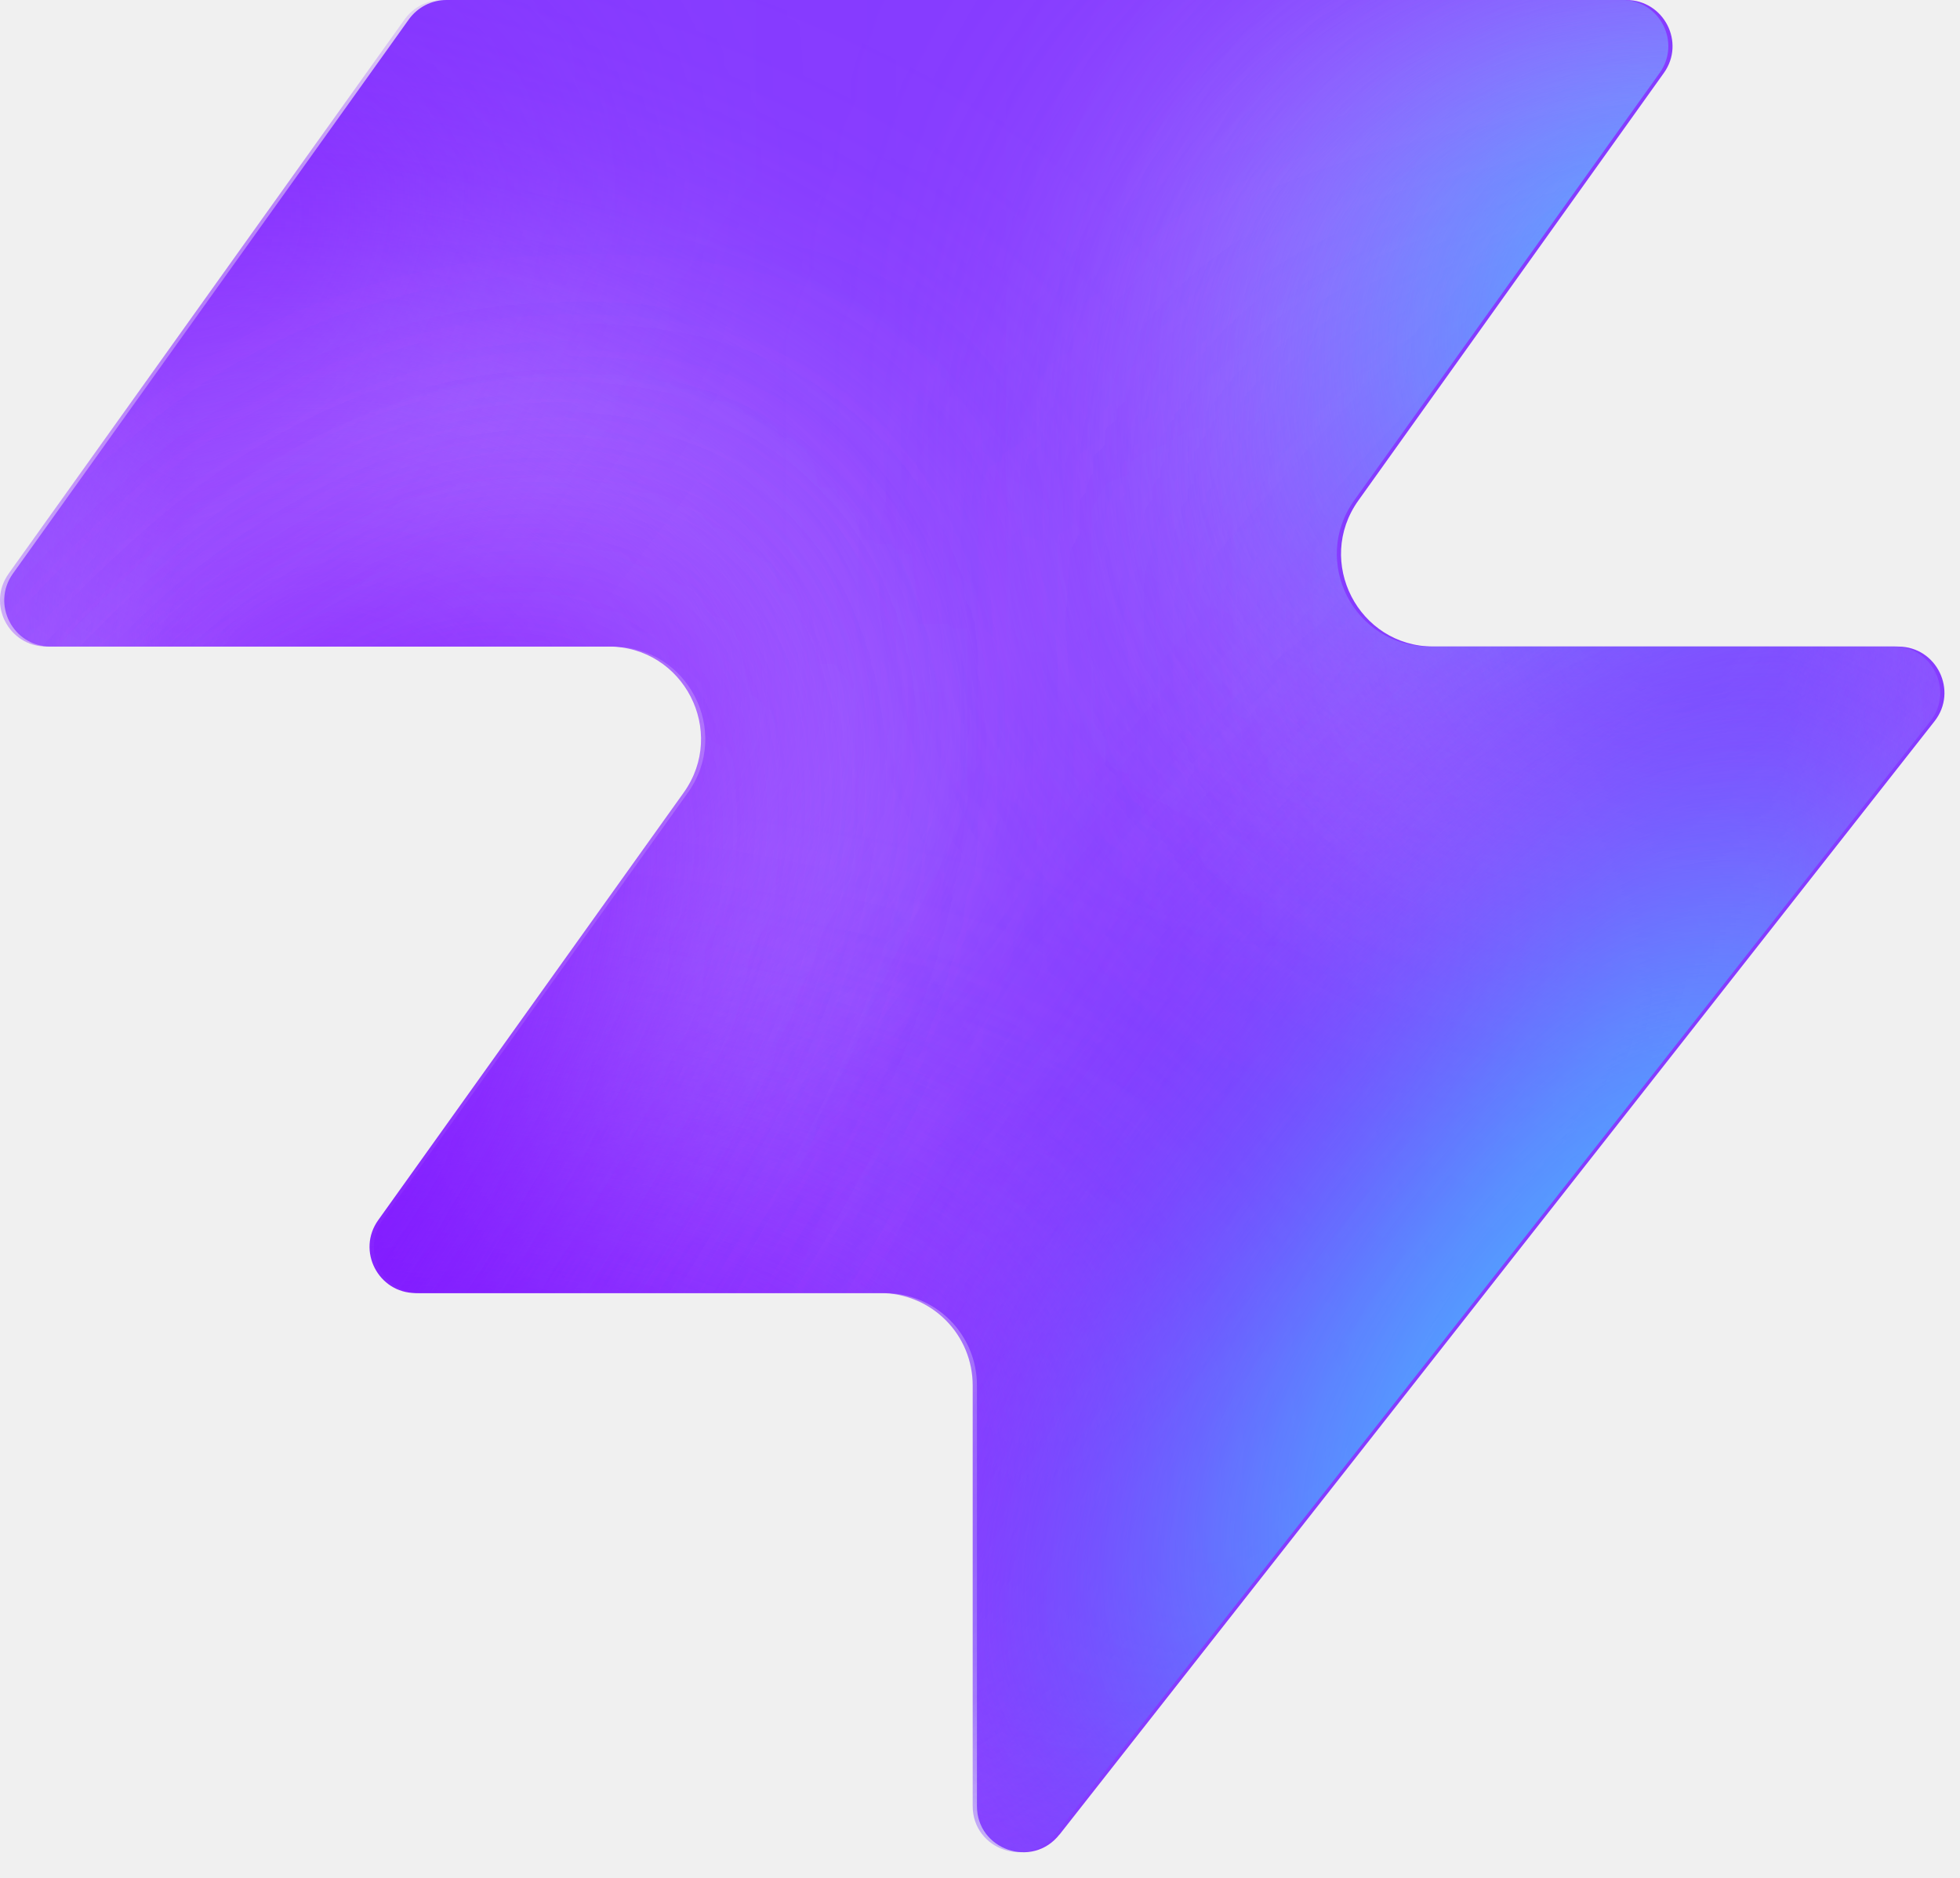
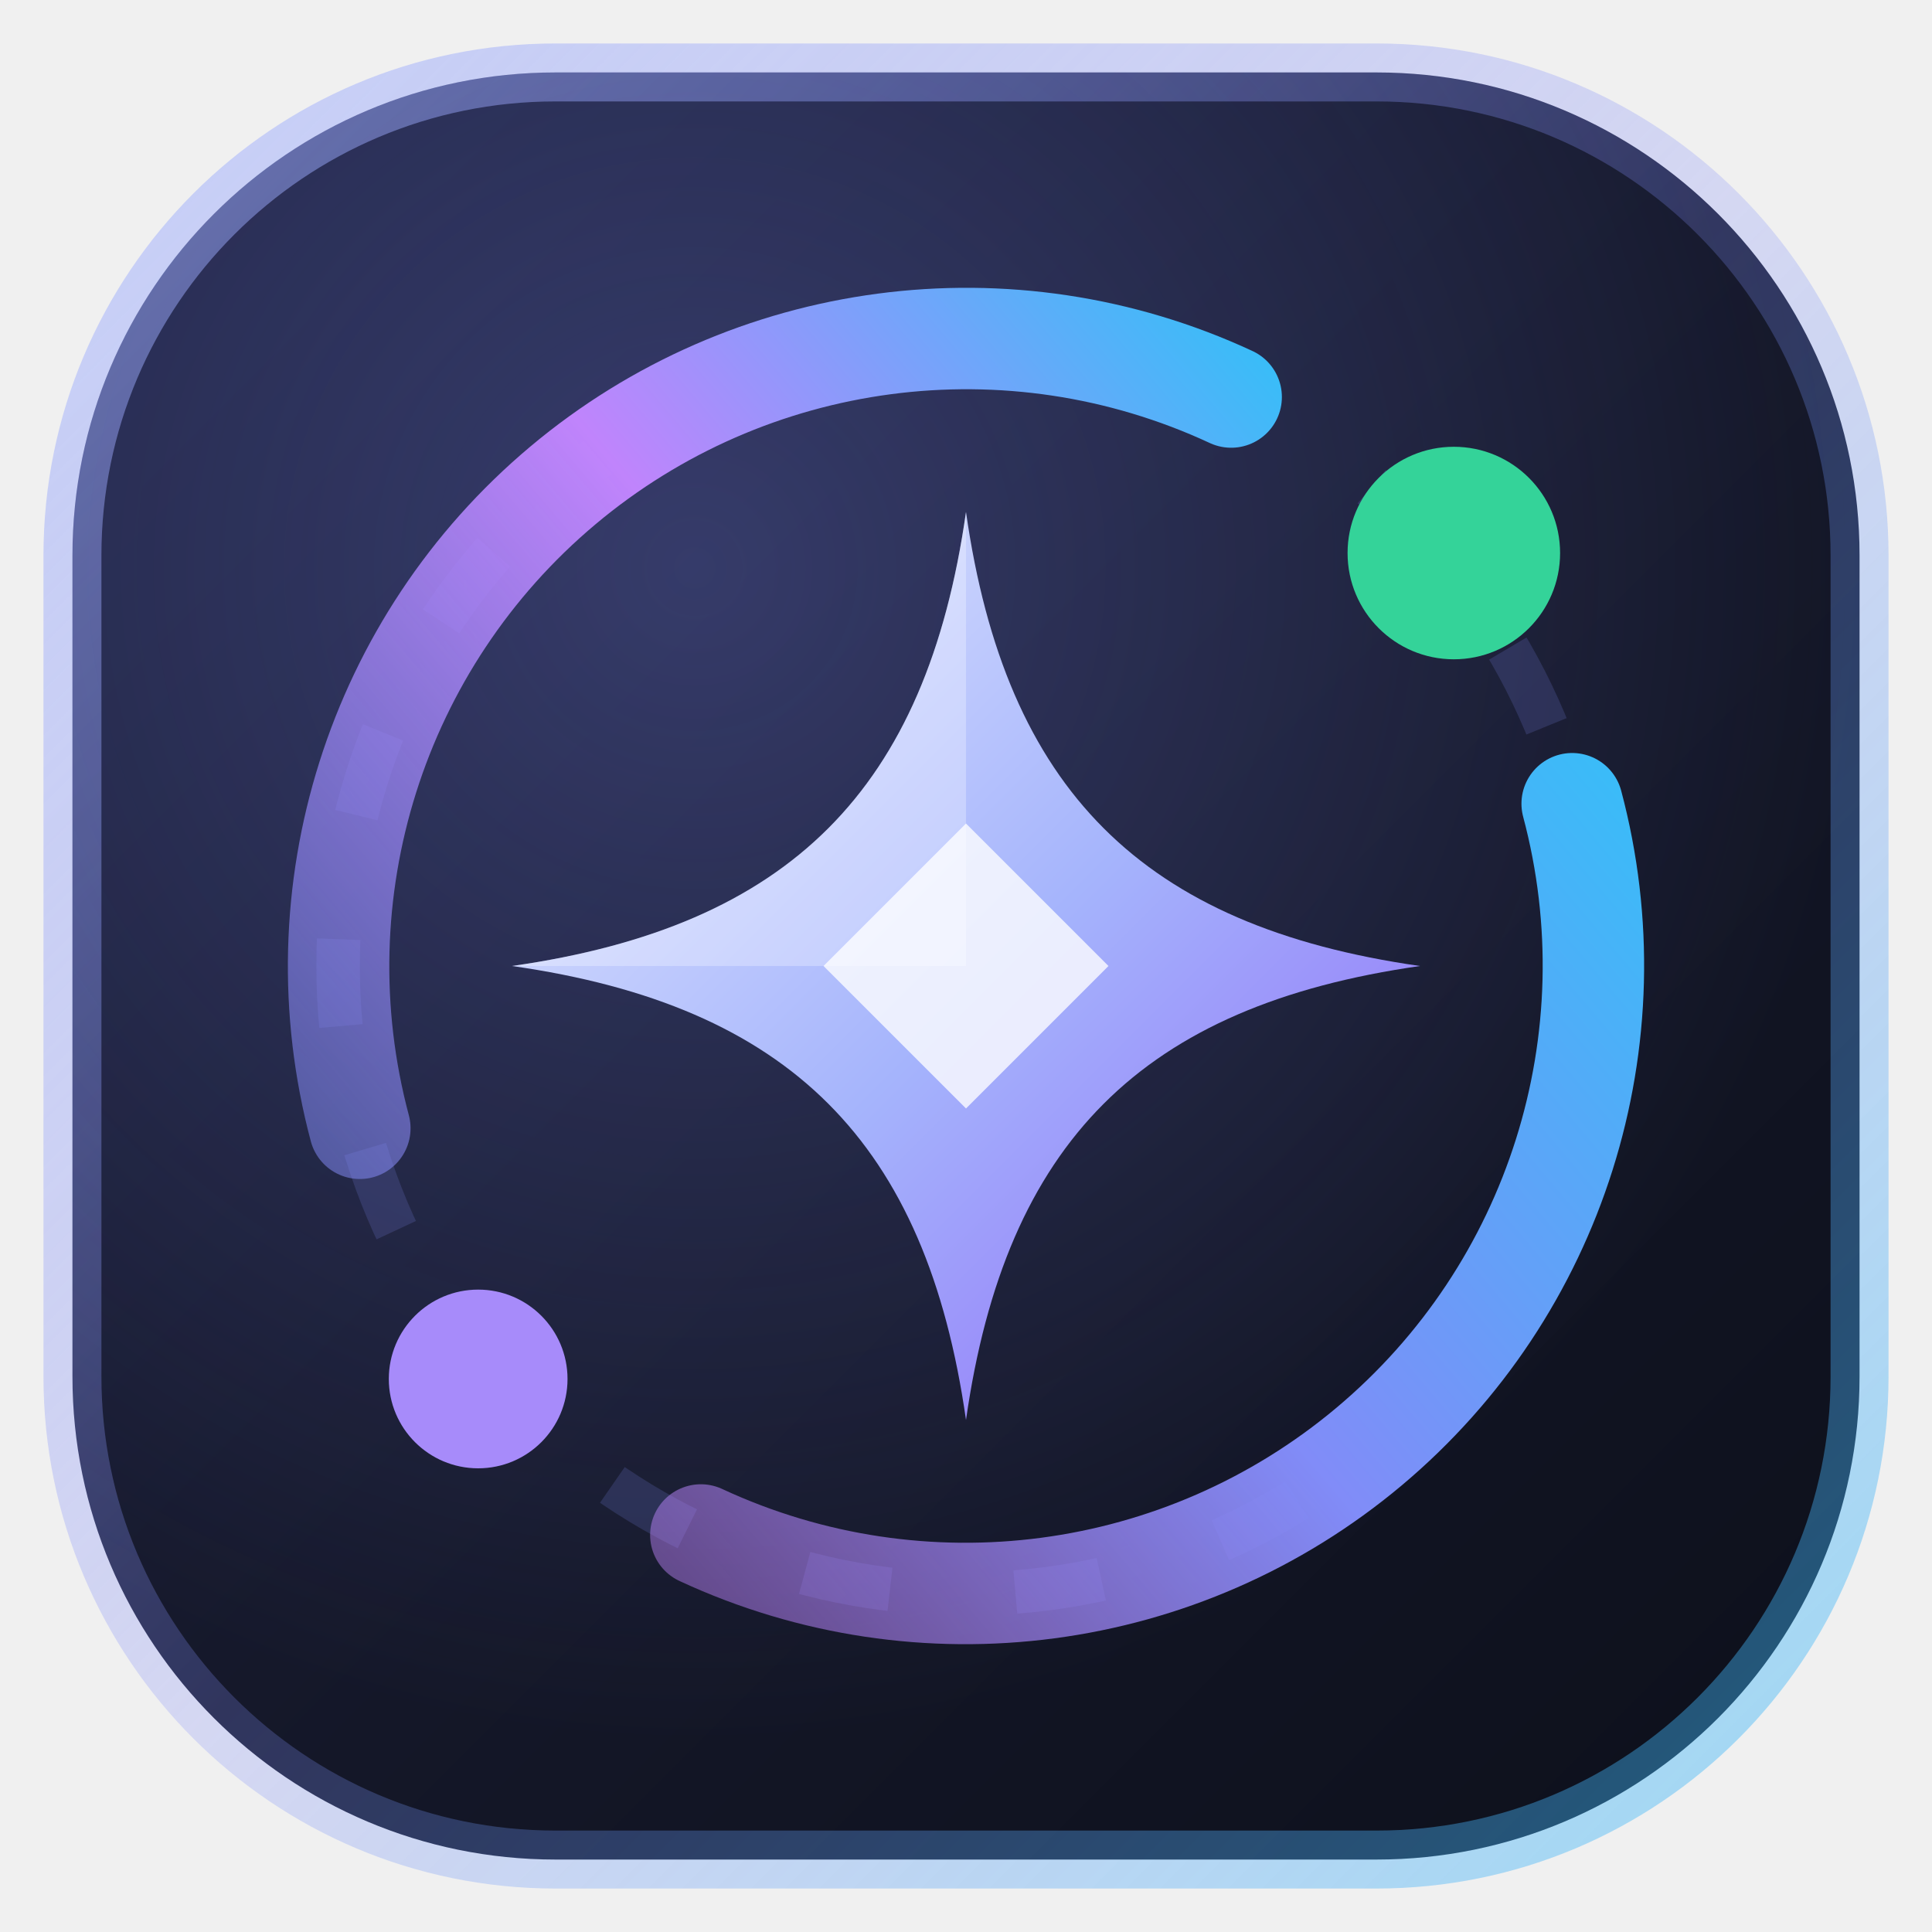
- <svg xmlns="http://www.w3.org/2000/svg" width="48" height="46" fill="none" viewBox="0 0 48 46">
-   <path fill="#863bff" d="M25.946 44.938c-.664.845-2.021.375-2.021-.698V33.937a2.26 2.26 0 0 0-2.262-2.262H10.287c-.92 0-1.456-1.04-.92-1.788l7.48-10.471c1.07-1.497 0-3.578-1.842-3.578H1.237c-.92 0-1.456-1.04-.92-1.788L10.013.474c.214-.297.556-.474.92-.474h28.894c.92 0 1.456 1.04.92 1.788l-7.48 10.471c-1.07 1.498 0 3.579 1.842 3.579h11.377c.943 0 1.473 1.088.89 1.83L25.947 44.94z" style="fill:#863bff;fill:color(display-p3 .525 .23 1);fill-opacity:1" />
-   <mask id="a" width="48" height="46" x="0" y="0" maskUnits="userSpaceOnUse" style="mask-type:alpha">
-     <path fill="#000" d="M25.842 44.938c-.664.844-2.021.375-2.021-.698V33.937a2.26 2.26 0 0 0-2.262-2.262H10.183c-.92 0-1.456-1.04-.92-1.788l7.48-10.471c1.07-1.498 0-3.579-1.842-3.579H1.133c-.92 0-1.456-1.04-.92-1.787L9.91.473c.214-.297.556-.474.92-.474h28.894c.92 0 1.456 1.04.92 1.788l-7.48 10.471c-1.07 1.498 0 3.578 1.842 3.578h11.377c.943 0 1.473 1.088.89 1.832L25.843 44.94z" style="fill:#000;fill-opacity:1" />
-   </mask>
-   <g mask="url(#a)">
-     <g filter="url(#b)">
-       <ellipse cx="5.508" cy="14.704" fill="#ede6ff" rx="5.508" ry="14.704" style="fill:#ede6ff;fill:color(display-p3 .927 .903 1);fill-opacity:1" transform="matrix(.00324 1 1 -.00324 -4.47 31.516)" />
-     </g>
-     <g filter="url(#c)">
-       <ellipse cx="10.399" cy="29.851" fill="#ede6ff" rx="10.399" ry="29.851" style="fill:#ede6ff;fill:color(display-p3 .927 .903 1);fill-opacity:1" transform="matrix(.00324 1 1 -.00324 -39.328 7.883)" />
-     </g>
-     <g filter="url(#d)">
-       <ellipse cx="5.508" cy="30.487" fill="#7e14ff" rx="5.508" ry="30.487" style="fill:#7e14ff;fill:color(display-p3 .492 .077 1);fill-opacity:1" transform="rotate(89.814 -25.913 -14.639)scale(1 -1)" />
-     </g>
-     <g filter="url(#e)">
-       <ellipse cx="5.508" cy="30.599" fill="#7e14ff" rx="5.508" ry="30.599" style="fill:#7e14ff;fill:color(display-p3 .492 .077 1);fill-opacity:1" transform="rotate(89.814 -32.644 -3.334)scale(1 -1)" />
-     </g>
-     <g filter="url(#f)">
-       <ellipse cx="5.508" cy="30.599" fill="#7e14ff" rx="5.508" ry="30.599" style="fill:#7e14ff;fill:color(display-p3 .492 .077 1);fill-opacity:1" transform="matrix(.00324 1 1 -.00324 -34.34 30.47)" />
-     </g>
-     <g filter="url(#g)">
-       <ellipse cx="14.072" cy="22.078" fill="#ede6ff" rx="14.072" ry="22.078" style="fill:#ede6ff;fill:color(display-p3 .927 .903 1);fill-opacity:1" transform="rotate(93.35 24.506 48.493)scale(-1 1)" />
-     </g>
-     <g filter="url(#h)">
-       <ellipse cx="3.47" cy="21.501" fill="#7e14ff" rx="3.47" ry="21.501" style="fill:#7e14ff;fill:color(display-p3 .492 .077 1);fill-opacity:1" transform="rotate(89.009 28.708 47.59)scale(-1 1)" />
-     </g>
-     <g filter="url(#i)">
-       <ellipse cx="3.47" cy="21.501" fill="#7e14ff" rx="3.47" ry="21.501" style="fill:#7e14ff;fill:color(display-p3 .492 .077 1);fill-opacity:1" transform="rotate(89.009 28.708 47.59)scale(-1 1)" />
-     </g>
-     <g filter="url(#j)">
-       <ellipse cx=".387" cy="8.972" fill="#7e14ff" rx="4.407" ry="29.108" style="fill:#7e14ff;fill:color(display-p3 .492 .077 1);fill-opacity:1" transform="rotate(39.51 .387 8.972)" />
-     </g>
-     <g filter="url(#k)">
-       <ellipse cx="47.523" cy="-6.092" fill="#7e14ff" rx="4.407" ry="29.108" style="fill:#7e14ff;fill:color(display-p3 .492 .077 1);fill-opacity:1" transform="rotate(37.892 47.523 -6.092)" />
-     </g>
-     <g filter="url(#l)">
-       <ellipse cx="41.412" cy="6.333" fill="#47bfff" rx="5.971" ry="9.665" style="fill:#47bfff;fill:color(display-p3 .28 .748 1);fill-opacity:1" transform="rotate(37.892 41.412 6.333)" />
-     </g>
-     <g filter="url(#m)">
-       <ellipse cx="-1.879" cy="38.332" fill="#7e14ff" rx="4.407" ry="29.108" style="fill:#7e14ff;fill:color(display-p3 .492 .077 1);fill-opacity:1" transform="rotate(37.892 -1.88 38.332)" />
-     </g>
-     <g filter="url(#n)">
-       <ellipse cx="-1.879" cy="38.332" fill="#7e14ff" rx="4.407" ry="29.108" style="fill:#7e14ff;fill:color(display-p3 .492 .077 1);fill-opacity:1" transform="rotate(37.892 -1.88 38.332)" />
-     </g>
-     <g filter="url(#o)">
-       <ellipse cx="35.651" cy="29.907" fill="#7e14ff" rx="4.407" ry="29.108" style="fill:#7e14ff;fill:color(display-p3 .492 .077 1);fill-opacity:1" transform="rotate(37.892 35.651 29.907)" />
-     </g>
-     <g filter="url(#p)">
-       <ellipse cx="38.418" cy="32.4" fill="#47bfff" rx="5.971" ry="15.297" style="fill:#47bfff;fill:color(display-p3 .28 .748 1);fill-opacity:1" transform="rotate(37.892 38.418 32.4)" />
-     </g>
-   </g>
+ <svg xmlns="http://www.w3.org/2000/svg" width="40" height="40" viewBox="0 0 40 40" fill="none">
  <defs>
-     <filter id="b" width="60.045" height="41.654" x="-19.77" y="16.149" color-interpolation-filters="sRGB" filterUnits="userSpaceOnUse">
-       <feFlood flood-opacity="0" result="BackgroundImageFix" />
-       <feBlend in="SourceGraphic" in2="BackgroundImageFix" result="shape" />
-       <feGaussianBlur result="effect1_foregroundBlur_2002_17158" stdDeviation="7.659" />
-     </filter>
-     <filter id="c" width="90.34" height="51.437" x="-54.613" y="-7.533" color-interpolation-filters="sRGB" filterUnits="userSpaceOnUse">
-       <feFlood flood-opacity="0" result="BackgroundImageFix" />
-       <feBlend in="SourceGraphic" in2="BackgroundImageFix" result="shape" />
-       <feGaussianBlur result="effect1_foregroundBlur_2002_17158" stdDeviation="7.659" />
-     </filter>
-     <filter id="d" width="79.355" height="29.4" x="-49.64" y="2.03" color-interpolation-filters="sRGB" filterUnits="userSpaceOnUse">
-       <feFlood flood-opacity="0" result="BackgroundImageFix" />
-       <feBlend in="SourceGraphic" in2="BackgroundImageFix" result="shape" />
-       <feGaussianBlur result="effect1_foregroundBlur_2002_17158" stdDeviation="4.596" />
-     </filter>
-     <filter id="e" width="79.579" height="29.4" x="-45.045" y="20.029" color-interpolation-filters="sRGB" filterUnits="userSpaceOnUse">
-       <feFlood flood-opacity="0" result="BackgroundImageFix" />
-       <feBlend in="SourceGraphic" in2="BackgroundImageFix" result="shape" />
-       <feGaussianBlur result="effect1_foregroundBlur_2002_17158" stdDeviation="4.596" />
-     </filter>
-     <filter id="f" width="79.579" height="29.4" x="-43.513" y="21.178" color-interpolation-filters="sRGB" filterUnits="userSpaceOnUse">
-       <feFlood flood-opacity="0" result="BackgroundImageFix" />
-       <feBlend in="SourceGraphic" in2="BackgroundImageFix" result="shape" />
-       <feGaussianBlur result="effect1_foregroundBlur_2002_17158" stdDeviation="4.596" />
-     </filter>
-     <filter id="g" width="74.749" height="58.852" x="15.756" y="-17.901" color-interpolation-filters="sRGB" filterUnits="userSpaceOnUse">
-       <feFlood flood-opacity="0" result="BackgroundImageFix" />
-       <feBlend in="SourceGraphic" in2="BackgroundImageFix" result="shape" />
-       <feGaussianBlur result="effect1_foregroundBlur_2002_17158" stdDeviation="7.659" />
-     </filter>
-     <filter id="h" width="61.377" height="25.362" x="23.548" y="2.284" color-interpolation-filters="sRGB" filterUnits="userSpaceOnUse">
-       <feFlood flood-opacity="0" result="BackgroundImageFix" />
-       <feBlend in="SourceGraphic" in2="BackgroundImageFix" result="shape" />
-       <feGaussianBlur result="effect1_foregroundBlur_2002_17158" stdDeviation="4.596" />
-     </filter>
-     <filter id="i" width="61.377" height="25.362" x="23.548" y="2.284" color-interpolation-filters="sRGB" filterUnits="userSpaceOnUse">
-       <feFlood flood-opacity="0" result="BackgroundImageFix" />
-       <feBlend in="SourceGraphic" in2="BackgroundImageFix" result="shape" />
-       <feGaussianBlur result="effect1_foregroundBlur_2002_17158" stdDeviation="4.596" />
-     </filter>
-     <filter id="j" width="56.045" height="63.649" x="-27.636" y="-22.853" color-interpolation-filters="sRGB" filterUnits="userSpaceOnUse">
-       <feFlood flood-opacity="0" result="BackgroundImageFix" />
-       <feBlend in="SourceGraphic" in2="BackgroundImageFix" result="shape" />
-       <feGaussianBlur result="effect1_foregroundBlur_2002_17158" stdDeviation="4.596" />
-     </filter>
-     <filter id="k" width="54.814" height="64.646" x="20.116" y="-38.415" color-interpolation-filters="sRGB" filterUnits="userSpaceOnUse">
-       <feFlood flood-opacity="0" result="BackgroundImageFix" />
-       <feBlend in="SourceGraphic" in2="BackgroundImageFix" result="shape" />
-       <feGaussianBlur result="effect1_foregroundBlur_2002_17158" stdDeviation="4.596" />
-     </filter>
-     <filter id="l" width="33.541" height="35.313" x="24.641" y="-11.323" color-interpolation-filters="sRGB" filterUnits="userSpaceOnUse">
-       <feFlood flood-opacity="0" result="BackgroundImageFix" />
-       <feBlend in="SourceGraphic" in2="BackgroundImageFix" result="shape" />
-       <feGaussianBlur result="effect1_foregroundBlur_2002_17158" stdDeviation="4.596" />
-     </filter>
-     <filter id="m" width="54.814" height="64.646" x="-29.286" y="6.009" color-interpolation-filters="sRGB" filterUnits="userSpaceOnUse">
-       <feFlood flood-opacity="0" result="BackgroundImageFix" />
-       <feBlend in="SourceGraphic" in2="BackgroundImageFix" result="shape" />
-       <feGaussianBlur result="effect1_foregroundBlur_2002_17158" stdDeviation="4.596" />
-     </filter>
-     <filter id="n" width="54.814" height="64.646" x="-29.286" y="6.009" color-interpolation-filters="sRGB" filterUnits="userSpaceOnUse">
-       <feFlood flood-opacity="0" result="BackgroundImageFix" />
-       <feBlend in="SourceGraphic" in2="BackgroundImageFix" result="shape" />
-       <feGaussianBlur result="effect1_foregroundBlur_2002_17158" stdDeviation="4.596" />
-     </filter>
-     <filter id="o" width="54.814" height="64.646" x="8.244" y="-2.416" color-interpolation-filters="sRGB" filterUnits="userSpaceOnUse">
-       <feFlood flood-opacity="0" result="BackgroundImageFix" />
-       <feBlend in="SourceGraphic" in2="BackgroundImageFix" result="shape" />
-       <feGaussianBlur result="effect1_foregroundBlur_2002_17158" stdDeviation="4.596" />
-     </filter>
-     <filter id="p" width="39.409" height="43.623" x="18.713" y="10.588" color-interpolation-filters="sRGB" filterUnits="userSpaceOnUse">
-       <feFlood flood-opacity="0" result="BackgroundImageFix" />
-       <feBlend in="SourceGraphic" in2="BackgroundImageFix" result="shape" />
-       <feGaussianBlur result="effect1_foregroundBlur_2002_17158" stdDeviation="4.596" />
-     </filter>
+     <linearGradient id="sa-fav-bg" x1="2" y1="2" x2="38" y2="38" gradientUnits="userSpaceOnUse">
+       <stop offset="0%" stop-color="#1e2240" />
+       <stop offset="55%" stop-color="#141728" />
+       <stop offset="100%" stop-color="#0d101b" />
+     </linearGradient>
+     <linearGradient id="sa-fav-border" x1="2" y1="2" x2="38" y2="38" gradientUnits="userSpaceOnUse">
+       <stop offset="0%" stop-color="#a5b4fc" stop-opacity="0.55" />
+       <stop offset="50%" stop-color="#818cf8" stop-opacity="0.25" />
+       <stop offset="100%" stop-color="#38bdf8" stop-opacity="0.45" />
+     </linearGradient>
+     <radialGradient id="sa-fav-glow" cx="35%" cy="28%" r="65%">
+       <stop offset="0%" stop-color="#818cf8" stop-opacity="0.28" />
+       <stop offset="100%" stop-color="#818cf8" stop-opacity="0" />
+     </radialGradient>
+     <linearGradient id="sa-fav-star" x1="10" y1="10" x2="30" y2="30" gradientUnits="userSpaceOnUse">
+       <stop offset="0%" stop-color="#eef2ff" />
+       <stop offset="52%" stop-color="#a5b4fc" />
+       <stop offset="100%" stop-color="#8b5cf6" />
+     </linearGradient>
+     <linearGradient id="sa-fav-arc-a" x1="6" y1="24" x2="26" y2="7" gradientUnits="userSpaceOnUse">
+       <stop offset="0%" stop-color="#818cf8" stop-opacity="0.5" />
+       <stop offset="55%" stop-color="#c084fc" />
+       <stop offset="100%" stop-color="#38bdf8" />
+     </linearGradient>
+     <linearGradient id="sa-fav-arc-b" x1="34" y1="16" x2="14" y2="33" gradientUnits="userSpaceOnUse">
+       <stop offset="0%" stop-color="#38bdf8" />
+       <stop offset="55%" stop-color="#818cf8" />
+       <stop offset="100%" stop-color="#c084fc" stop-opacity="0.45" />
+     </linearGradient>
  </defs>
+   <rect x="1.5" y="1.5" width="37" height="37" rx="10" fill="url(#sa-fav-bg)" stroke="url(#sa-fav-border)" stroke-width="1.2" />
+   <rect x="1.5" y="1.5" width="37" height="37" rx="10" fill="url(#sa-fav-glow)" />
+   <circle cx="20" cy="20" r="13" stroke="#818cf8" stroke-opacity="0.18" stroke-width="0.9" stroke-dasharray="1.8 2.6" />
+   <path d="M 7.45 23.36 A 13 13 0 0 1 25.49 8.22" stroke="url(#sa-fav-arc-a)" stroke-width="2.1" stroke-linecap="round" />
+   <path d="M 32.55 16.64 A 13 13 0 0 1 14.51 31.78" stroke="url(#sa-fav-arc-b)" stroke-width="2.1" stroke-linecap="round" />
+   <circle cx="30.1" cy="11.45" r="2.2" fill="#34d399" />
+   <circle cx="9.9" cy="28.55" r="1.85" fill="#a78bfa" />
+   <path d="M 20 10.6 C 20.82 16.35 23.65 19.18 29.4 20 C 23.65 20.82 20.82 23.65 20 29.4 C 19.18 23.65 16.35 20.82 10.6 20 C 16.35 19.18 19.18 16.35 20 10.6 Z" fill="url(#sa-fav-star)" />
+   <path d="M 20 10.6 L 20 20 L 10.6 20 C 16.35 19.18 19.18 16.35 20 10.6 Z" fill="#ffffff" fill-opacity="0.28" />
+   <path d="M 20 17.05 L 22.95 20 L 20 22.95 L 17.05 20 Z" fill="#ffffff" fill-opacity="0.78" />
</svg>
